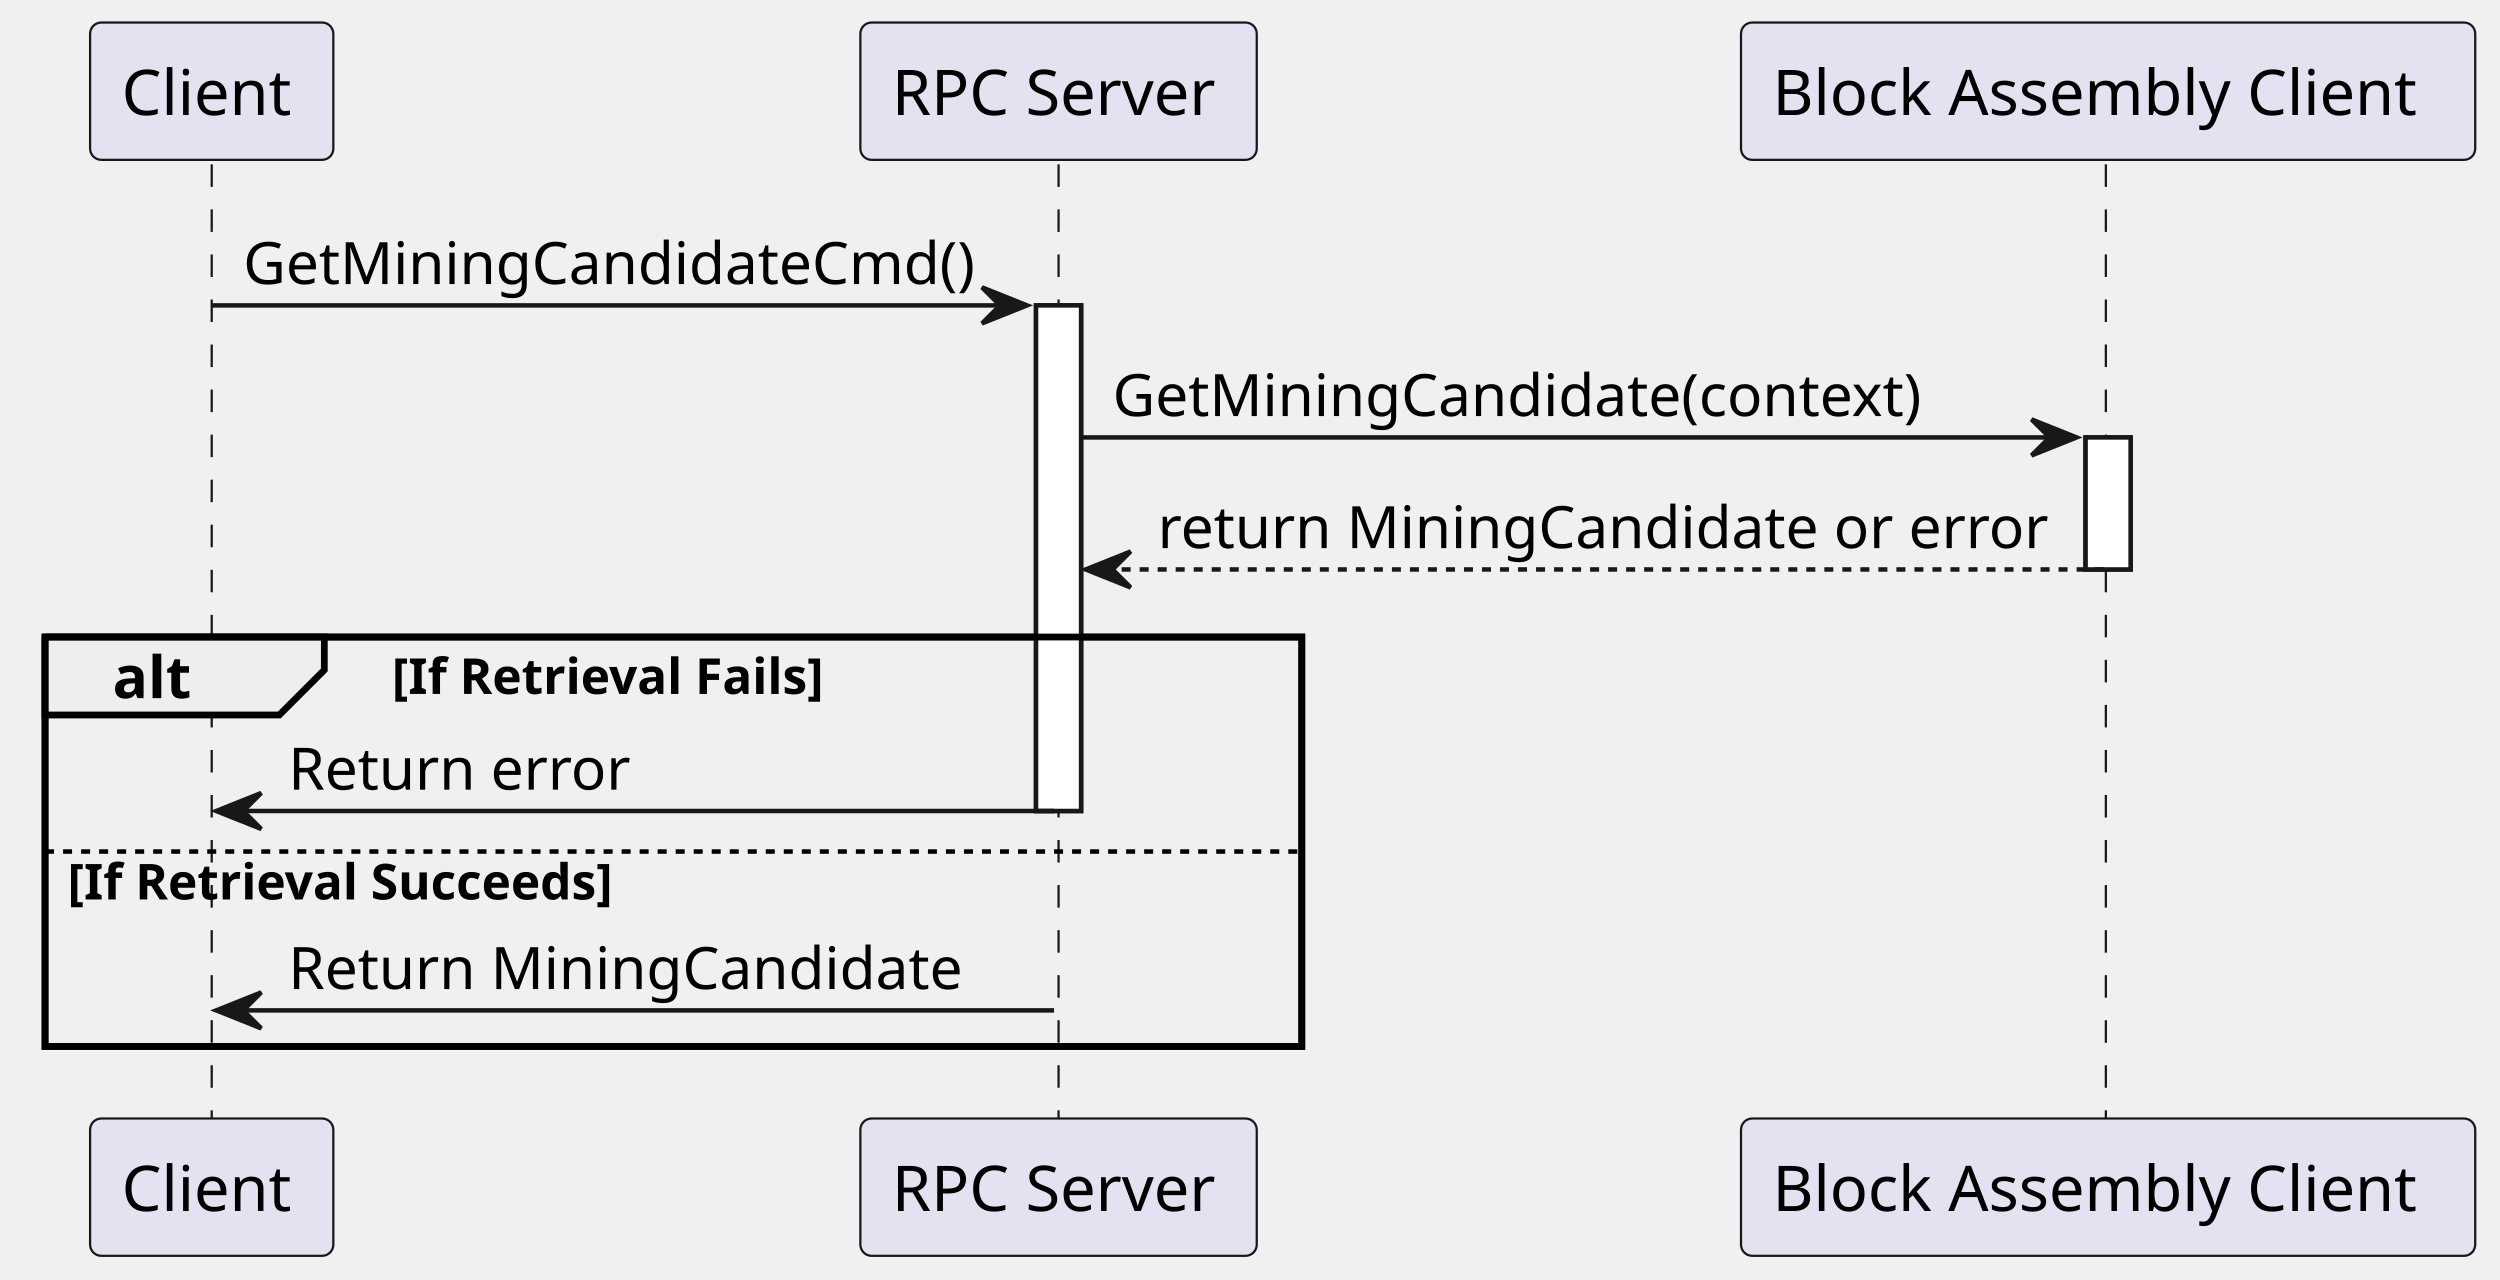
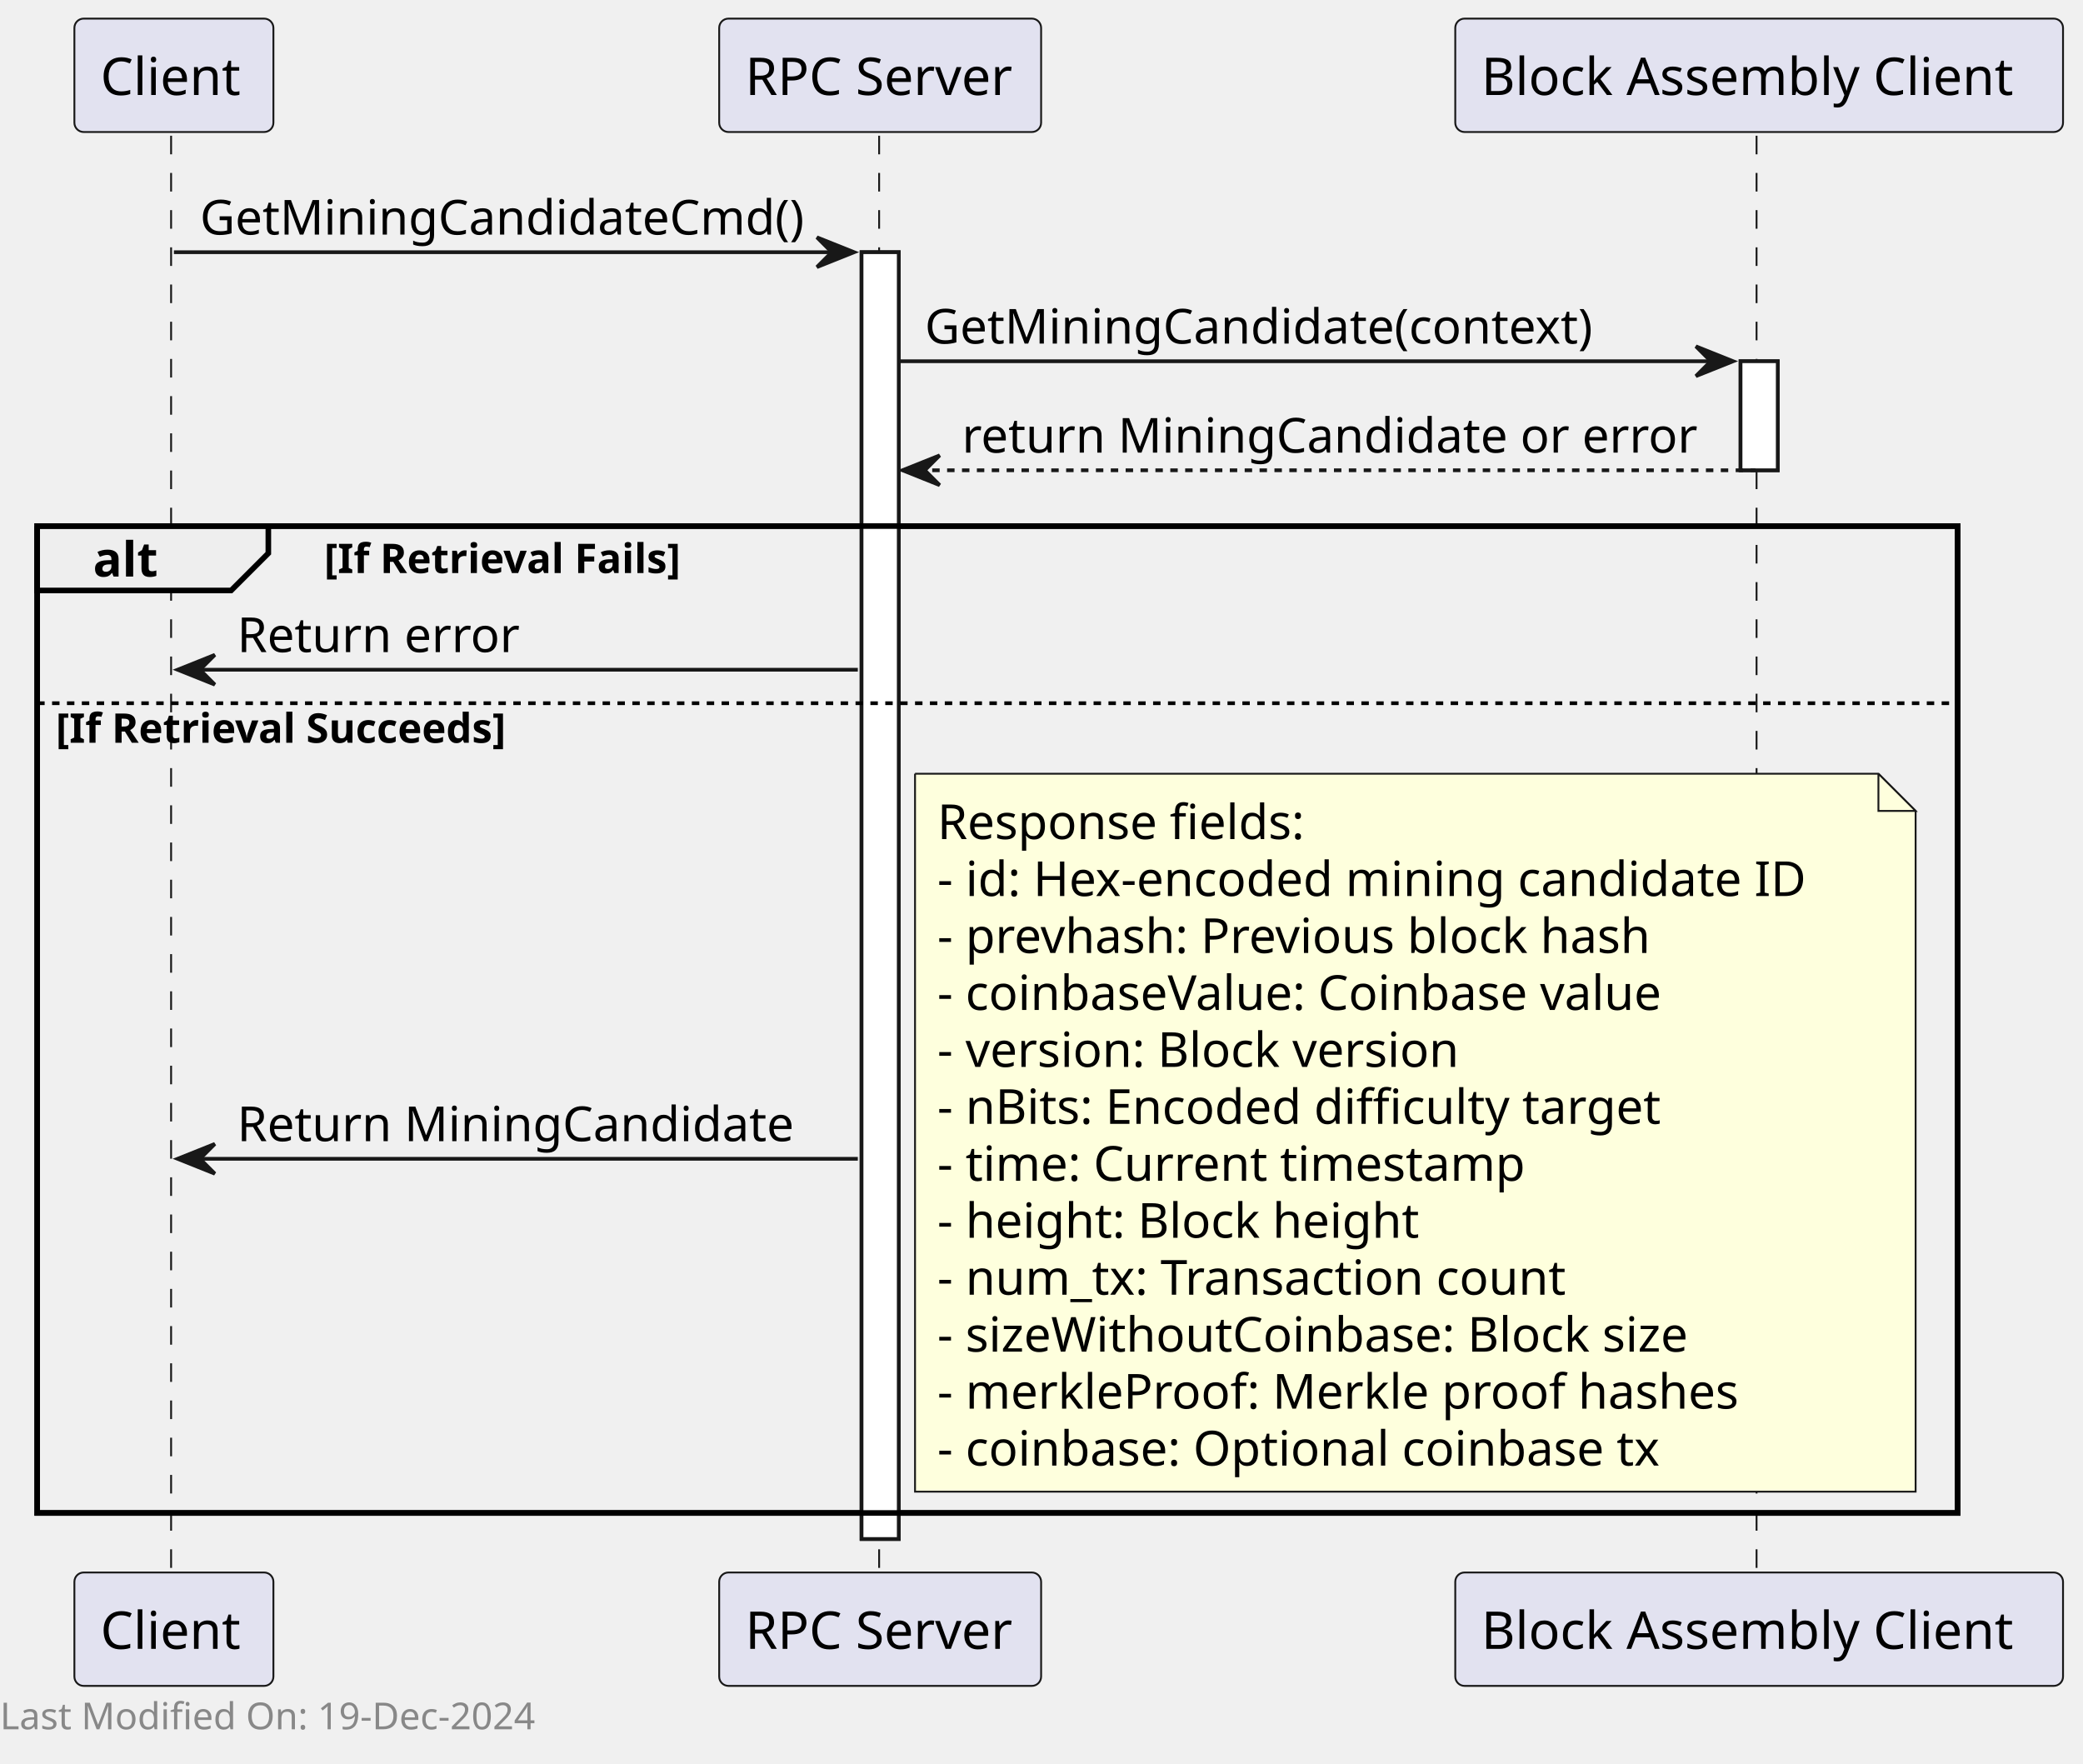
- <svg xmlns="http://www.w3.org/2000/svg" contentStyleType="text/css" height="284px" preserveAspectRatio="none" style="width:555px;height:284px;background:#FFFFFF;" version="1.1" viewBox="0 0 555 284" width="555px" zoomAndPan="magnify">
+ <svg xmlns="http://www.w3.org/2000/svg" contentStyleType="text/css" height="474px" preserveAspectRatio="none" style="width:560px;height:474px;background:#FFFFFF;" version="1.1" viewBox="0 0 560 474" width="560px" zoomAndPan="magnify">
  <defs />
  <g>
-     <rect fill="#FFFFFF" height="112.242" style="stroke:#181818;stroke-width:1.0;" width="10" x="230" y="67.799" />
-     <rect fill="#FFFFFF" height="29.311" style="stroke:#181818;stroke-width:1.0;" width="10" x="463" y="97.109" />
-     <rect fill="none" height="90.887" style="stroke:#000000;stroke-width:1.5;" width="279" x="10" y="141.42" />
-     <line style="stroke:#181818;stroke-width:0.5;stroke-dasharray:5.0,5.0;" x1="47" x2="47" y1="36.488" y2="249.307" />
-     <line style="stroke:#181818;stroke-width:0.5;stroke-dasharray:5.0,5.0;" x1="235" x2="235" y1="36.488" y2="249.307" />
-     <line style="stroke:#181818;stroke-width:0.5;stroke-dasharray:5.0,5.0;" x1="467.5" x2="467.5" y1="36.488" y2="249.307" />
-     <rect fill="#E2E2F0" height="30.488" rx="2.5" ry="2.5" style="stroke:#181818;stroke-width:0.5;" width="54" x="20" y="5" />
-     <text fill="#000000" font-family="sans-serif" font-size="14" lengthAdjust="spacing" textLength="40" x="27" y="25.535">Client</text>
-     <rect fill="#E2E2F0" height="30.488" rx="2.5" ry="2.5" style="stroke:#181818;stroke-width:0.5;" width="54" x="20" y="248.307" />
-     <text fill="#000000" font-family="sans-serif" font-size="14" lengthAdjust="spacing" textLength="40" x="27" y="268.842">Client</text>
-     <rect fill="#E2E2F0" height="30.488" rx="2.5" ry="2.5" style="stroke:#181818;stroke-width:0.5;" width="88" x="191" y="5" />
-     <text fill="#000000" font-family="sans-serif" font-size="14" lengthAdjust="spacing" textLength="74" x="198" y="25.535">RPC Server</text>
-     <rect fill="#E2E2F0" height="30.488" rx="2.5" ry="2.5" style="stroke:#181818;stroke-width:0.5;" width="88" x="191" y="248.307" />
-     <text fill="#000000" font-family="sans-serif" font-size="14" lengthAdjust="spacing" textLength="74" x="198" y="268.842">RPC Server</text>
-     <rect fill="#E2E2F0" height="30.488" rx="2.5" ry="2.5" style="stroke:#181818;stroke-width:0.5;" width="163" x="386.5" y="5" />
-     <text fill="#000000" font-family="sans-serif" font-size="14" lengthAdjust="spacing" textLength="149" x="393.5" y="25.535">Block Assembly Client</text>
-     <rect fill="#E2E2F0" height="30.488" rx="2.5" ry="2.5" style="stroke:#181818;stroke-width:0.5;" width="163" x="386.5" y="248.307" />
-     <text fill="#000000" font-family="sans-serif" font-size="14" lengthAdjust="spacing" textLength="149" x="393.5" y="268.842">Block Assembly Client</text>
-     <rect fill="#FFFFFF" height="112.242" style="stroke:#181818;stroke-width:1.0;" width="10" x="230" y="67.799" />
-     <rect fill="#FFFFFF" height="29.311" style="stroke:#181818;stroke-width:1.0;" width="10" x="463" y="97.109" />
-     <polygon fill="#181818" points="218,63.799,228,67.799,218,71.799,222,67.799" style="stroke:#181818;stroke-width:1.0;" />
-     <line style="stroke:#181818;stroke-width:1.0;" x1="47" x2="224" y1="67.799" y2="67.799" />
-     <text fill="#000000" font-family="sans-serif" font-size="13" lengthAdjust="spacing" textLength="164" x="54" y="63.057">GetMiningCandidateCmd()</text>
-     <polygon fill="#181818" points="451,93.109,461,97.109,451,101.109,455,97.109" style="stroke:#181818;stroke-width:1.0;" />
-     <line style="stroke:#181818;stroke-width:1.0;" x1="240" x2="457" y1="97.109" y2="97.109" />
-     <text fill="#000000" font-family="sans-serif" font-size="13" lengthAdjust="spacing" textLength="183" x="247" y="92.367">GetMiningCandidate(context)</text>
-     <polygon fill="#181818" points="251,122.42,241,126.42,251,130.42,247,126.42" style="stroke:#181818;stroke-width:1.0;" />
-     <line style="stroke:#181818;stroke-width:1.0;stroke-dasharray:2.0,2.0;" x1="245" x2="467" y1="126.42" y2="126.42" />
-     <text fill="#000000" font-family="sans-serif" font-size="13" lengthAdjust="spacing" textLength="199" x="257" y="121.678">return MiningCandidate or error</text>
-     <path d="M10,141.42 L72,141.42 L72,148.731 L62,158.731 L10,158.731 L10,141.42 " fill="#EEEEEE" style="stroke:#000000;stroke-width:1.5;" />
-     <rect fill="none" height="90.887" style="stroke:#000000;stroke-width:1.5;" width="279" x="10" y="141.42" />
-     <text fill="#000000" font-family="sans-serif" font-size="13" font-weight="bold" lengthAdjust="spacing" textLength="17" x="25" y="154.988">alt</text>
-     <text fill="#000000" font-family="sans-serif" font-size="11" font-weight="bold" lengthAdjust="spacing" textLength="101" x="87" y="154.055">[If Retrieval Fails]</text>
-     <polygon fill="#181818" points="58,176.041,48,180.041,58,184.041,54,180.041" style="stroke:#181818;stroke-width:1.0;" />
-     <line style="stroke:#181818;stroke-width:1.0;" x1="52" x2="234" y1="180.041" y2="180.041" />
-     <text fill="#000000" font-family="sans-serif" font-size="13" lengthAdjust="spacing" textLength="75" x="64" y="175.299">Return error</text>
-     <line style="stroke:#000000;stroke-width:1.0;stroke-dasharray:2.0,2.0;" x1="10" x2="289" y1="189.041" y2="189.041" />
-     <text fill="#000000" font-family="sans-serif" font-size="11" font-weight="bold" lengthAdjust="spacing" textLength="125" x="15" y="199.676">[If Retrieval Succeeds]</text>
-     <polygon fill="#181818" points="58,220.307,48,224.307,58,228.307,54,224.307" style="stroke:#181818;stroke-width:1.0;" />
-     <line style="stroke:#181818;stroke-width:1.0;" x1="52" x2="234" y1="224.307" y2="224.307" />
-     <text fill="#000000" font-family="sans-serif" font-size="13" lengthAdjust="spacing" textLength="151" x="64" y="219.565">Return MiningCandidate</text>
+     <rect fill="#FFFFFF" height="345.924" style="stroke:#181818;stroke-width:1.0;" width="10" x="231.623" y="67.799" />
+     <rect fill="#FFFFFF" height="29.311" style="stroke:#181818;stroke-width:1.0;" width="10" x="467.935" y="97.109" />
+     <rect fill="none" height="265.303" style="stroke:#000000;stroke-width:1.5;" width="516.305" x="10" y="141.42" />
+     <line style="stroke:#181818;stroke-width:0.5;stroke-dasharray:5.0,5.0;" x1="46" x2="46" y1="36.488" y2="423.723" />
+     <line style="stroke:#181818;stroke-width:0.5;stroke-dasharray:5.0,5.0;" x1="236.348" x2="236.348" y1="36.488" y2="423.723" />
+     <line style="stroke:#181818;stroke-width:0.5;stroke-dasharray:5.0,5.0;" x1="472.239" x2="472.239" y1="36.488" y2="423.723" />
+     <rect fill="#E2E2F0" height="30.488" rx="2.5" ry="2.5" style="stroke:#181818;stroke-width:0.5;" width="53.505" x="20" y="5" />
+     <text fill="#000000" font-family="sans-serif" font-size="14" lengthAdjust="spacing" textLength="39.505" x="27" y="25.535">Client</text>
+     <rect fill="#E2E2F0" height="30.488" rx="2.5" ry="2.5" style="stroke:#181818;stroke-width:0.5;" width="53.505" x="20" y="422.723" />
+     <text fill="#000000" font-family="sans-serif" font-size="14" lengthAdjust="spacing" textLength="39.505" x="27" y="443.258">Client</text>
+     <rect fill="#E2E2F0" height="30.488" rx="2.5" ry="2.5" style="stroke:#181818;stroke-width:0.5;" width="86.55" x="193.348" y="5" />
+     <text fill="#000000" font-family="sans-serif" font-size="14" lengthAdjust="spacing" textLength="72.55" x="200.348" y="25.535">RPC Server</text>
+     <rect fill="#E2E2F0" height="30.488" rx="2.5" ry="2.5" style="stroke:#181818;stroke-width:0.5;" width="86.55" x="193.348" y="422.723" />
+     <text fill="#000000" font-family="sans-serif" font-size="14" lengthAdjust="spacing" textLength="72.55" x="200.348" y="443.258">RPC Server</text>
+     <rect fill="#E2E2F0" height="30.488" rx="2.5" ry="2.5" style="stroke:#181818;stroke-width:0.5;" width="163.393" x="391.239" y="5" />
+     <text fill="#000000" font-family="sans-serif" font-size="14" lengthAdjust="spacing" textLength="149.393" x="398.239" y="25.535">Block Assembly Client</text>
+     <rect fill="#E2E2F0" height="30.488" rx="2.5" ry="2.5" style="stroke:#181818;stroke-width:0.5;" width="163.393" x="391.239" y="422.723" />
+     <text fill="#000000" font-family="sans-serif" font-size="14" lengthAdjust="spacing" textLength="149.393" x="398.239" y="443.258">Block Assembly Client</text>
+     <rect fill="#FFFFFF" height="345.924" style="stroke:#181818;stroke-width:1.0;" width="10" x="231.623" y="67.799" />
+     <rect fill="#FFFFFF" height="29.311" style="stroke:#181818;stroke-width:1.0;" width="10" x="467.935" y="97.109" />
+     <polygon fill="#181818" points="219.623,63.799,229.623,67.799,219.623,71.799,223.623,67.799" style="stroke:#181818;stroke-width:1.0;" />
+     <line style="stroke:#181818;stroke-width:1.0;" x1="46.752" x2="225.623" y1="67.799" y2="67.799" />
+     <text fill="#000000" font-family="sans-serif" font-size="13" lengthAdjust="spacing" textLength="165.871" x="53.752" y="63.057">GetMiningCandidateCmd()</text>
+     <polygon fill="#181818" points="455.935,93.109,465.935,97.109,455.935,101.109,459.935,97.109" style="stroke:#181818;stroke-width:1.0;" />
+     <line style="stroke:#181818;stroke-width:1.0;" x1="241.623" x2="461.935" y1="97.109" y2="97.109" />
+     <text fill="#000000" font-family="sans-serif" font-size="13" lengthAdjust="spacing" textLength="184.209" x="248.623" y="92.367">GetMiningCandidate(context)</text>
+     <polygon fill="#181818" points="252.623,122.42,242.623,126.42,252.623,130.42,248.623,126.42" style="stroke:#181818;stroke-width:1.0;" />
+     <line style="stroke:#181818;stroke-width:1.0;stroke-dasharray:2.0,2.0;" x1="246.623" x2="471.935" y1="126.42" y2="126.42" />
+     <text fill="#000000" font-family="sans-serif" font-size="13" lengthAdjust="spacing" textLength="202.312" x="258.623" y="121.678">return MiningCandidate or error</text>
+     <path d="M10,141.42 L72.139,141.42 L72.139,148.731 L62.139,158.731 L10,158.731 L10,141.42 " fill="#EEEEEE" style="stroke:#000000;stroke-width:1.5;" />
+     <rect fill="none" height="265.303" style="stroke:#000000;stroke-width:1.5;" width="516.305" x="10" y="141.42" />
+     <text fill="#000000" font-family="sans-serif" font-size="13" font-weight="bold" lengthAdjust="spacing" textLength="17.139" x="25" y="154.988">alt</text>
+     <text fill="#000000" font-family="sans-serif" font-size="11" font-weight="bold" lengthAdjust="spacing" textLength="99.854" x="87.139" y="154.055">[If Retrieval Fails]</text>
+     <polygon fill="#181818" points="57.752,176.041,47.752,180.041,57.752,184.041,53.752,180.041" style="stroke:#181818;stroke-width:1.0;" />
+     <line style="stroke:#181818;stroke-width:1.0;" x1="51.752" x2="230.623" y1="180.041" y2="180.041" />
+     <text fill="#000000" font-family="sans-serif" font-size="13" lengthAdjust="spacing" textLength="77.08" x="63.752" y="175.299">Return error</text>
+     <line style="stroke:#000000;stroke-width:1.0;stroke-dasharray:2.0,2.0;" x1="10" x2="526.305" y1="189.041" y2="189.041" />
+     <text fill="#000000" font-family="sans-serif" font-size="11" font-weight="bold" lengthAdjust="spacing" textLength="125.313" x="15" y="199.676">[If Retrieval Succeeds]</text>
+     <polygon fill="#181818" points="57.752,307.515,47.752,311.515,57.752,315.515,53.752,311.515" style="stroke:#181818;stroke-width:1.0;" />
+     <line style="stroke:#181818;stroke-width:1.0;" x1="51.752" x2="230.623" y1="311.515" y2="311.515" />
+     <text fill="#000000" font-family="sans-serif" font-size="13" lengthAdjust="spacing" textLength="152.496" x="63.752" y="306.772">Return MiningCandidate</text>
+     <path d="M246,207.996 L246,400.996 L515,400.996 L515,217.996 L505,207.996 L246,207.996 " fill="#FEFFDD" style="stroke:#181818;stroke-width:0.5;" />
+     <path d="M505,207.996 L505,217.996 L515,217.996 L505,207.996 " fill="#FEFFDD" style="stroke:#181818;stroke-width:0.5;" />
+     <text fill="#000000" font-family="sans-serif" font-size="13" lengthAdjust="spacing" textLength="102.769" x="252" y="225.565">Response fields:</text>
+     <text fill="#000000" font-family="sans-serif" font-size="13" lengthAdjust="spacing" textLength="248.682" x="252" y="240.875">- id: Hex-encoded mining candidate ID</text>
+     <text fill="#000000" font-family="sans-serif" font-size="13" lengthAdjust="spacing" textLength="202.541" x="252" y="256.185">- prevhash: Previous block hash</text>
+     <text fill="#000000" font-family="sans-serif" font-size="13" lengthAdjust="spacing" textLength="205.435" x="252" y="271.496">- coinbaseValue: Coinbase value</text>
+     <text fill="#000000" font-family="sans-serif" font-size="13" lengthAdjust="spacing" textLength="148.91" x="252" y="286.807">- version: Block version</text>
+     <text fill="#000000" font-family="sans-serif" font-size="13" lengthAdjust="spacing" textLength="205.213" x="252" y="302.117">- nBits: Encoded difficulty target</text>
+     <text fill="#000000" font-family="sans-serif" font-size="13" lengthAdjust="spacing" textLength="166.835" x="252" y="317.428">- time: Current timestamp</text>
+     <text fill="#000000" font-family="sans-serif" font-size="13" lengthAdjust="spacing" textLength="137.662" x="252" y="332.738">- height: Block height</text>
+     <text fill="#000000" font-family="sans-serif" font-size="13" lengthAdjust="spacing" textLength="181.149" x="252" y="348.049">- num_tx: Transaction count</text>
+     <text fill="#000000" font-family="sans-serif" font-size="13" lengthAdjust="spacing" textLength="214.373" x="252" y="363.359">- sizeWithoutCoinbase: Block size</text>
+     <text fill="#000000" font-family="sans-serif" font-size="13" lengthAdjust="spacing" textLength="225.062" x="252" y="378.67">- merkleProof: Merkle proof hashes</text>
+     <text fill="#000000" font-family="sans-serif" font-size="13" lengthAdjust="spacing" textLength="206.216" x="252" y="393.981">- coinbase: Optional coinbase tx</text>
+     <text fill="#888888" font-family="sans-serif" font-size="10" lengthAdjust="spacing" textLength="156.392" x="0" y="464.879">Last Modified On: 19-Dec-2024</text>
  </g>
</svg>
